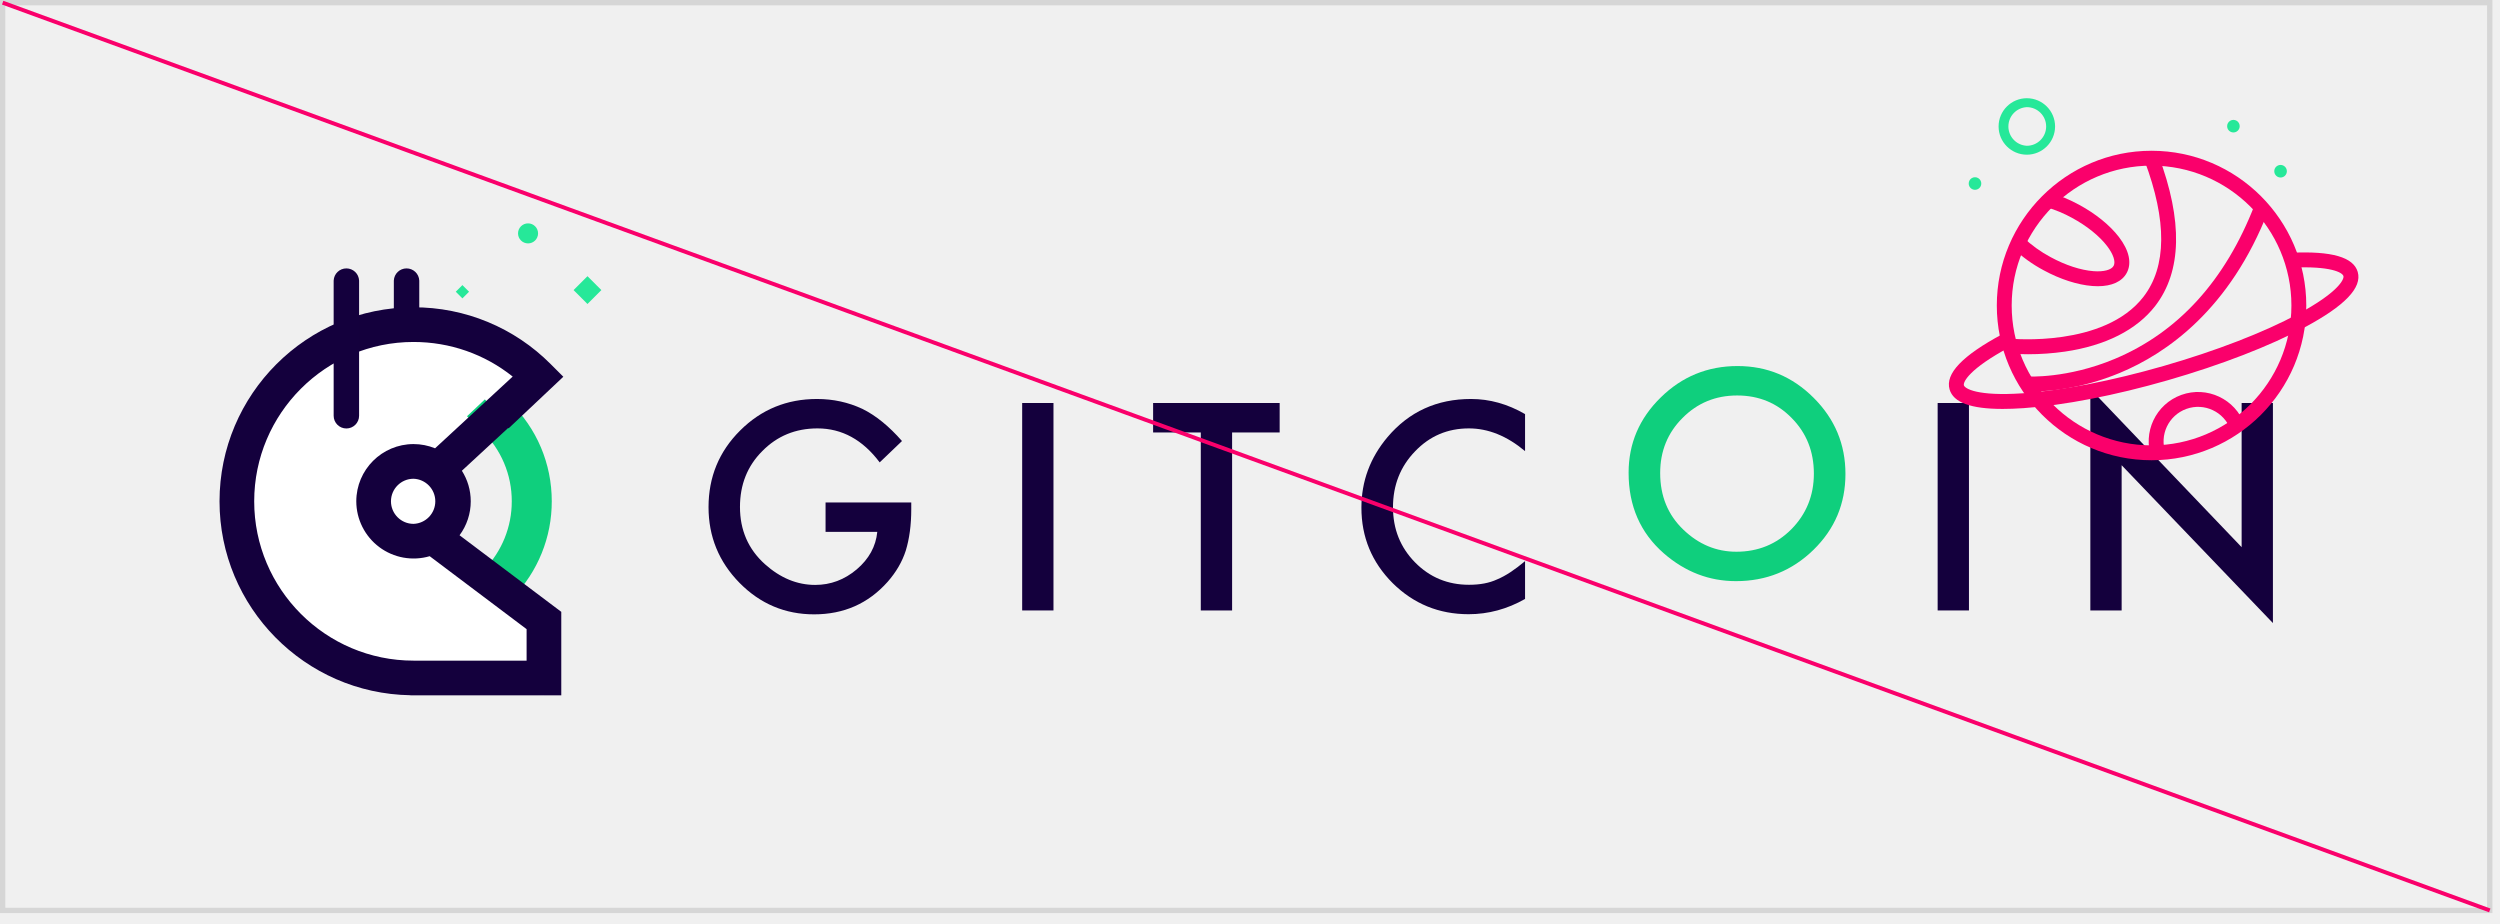
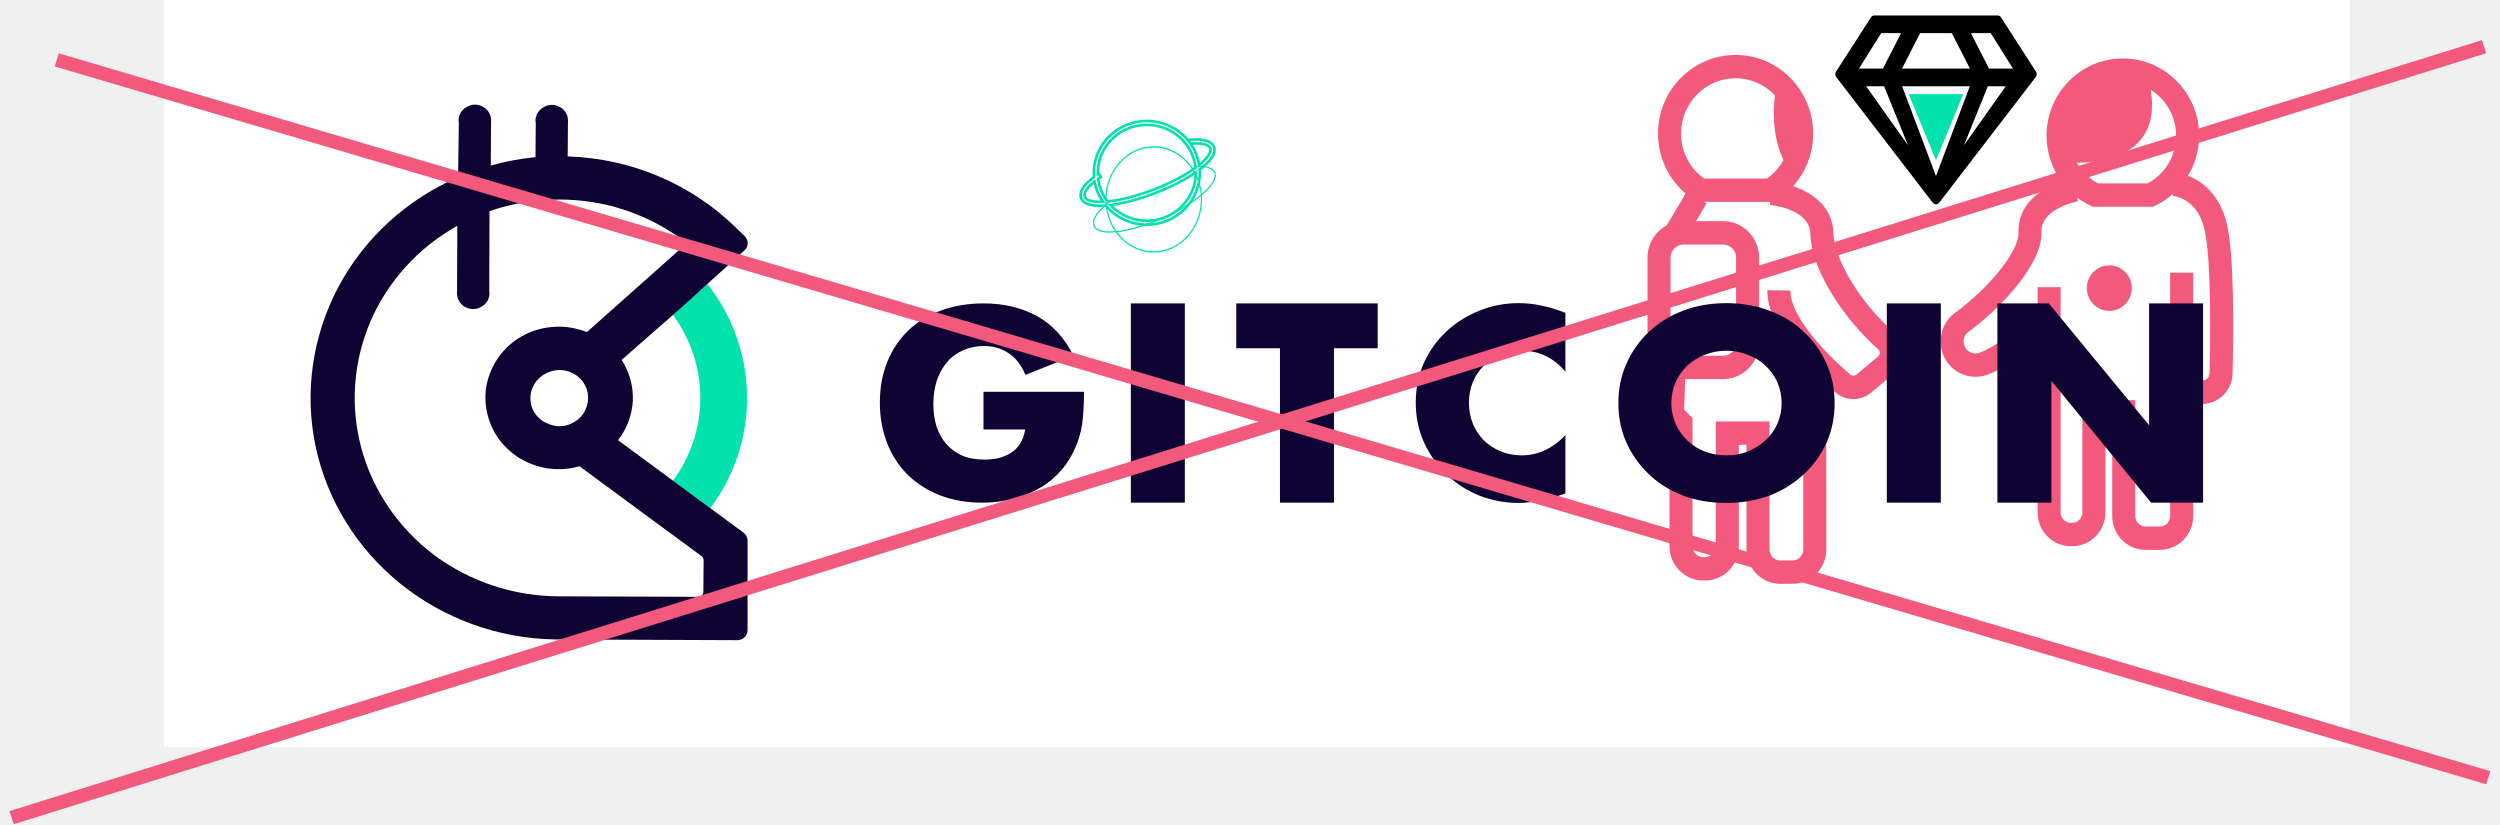
- <svg xmlns="http://www.w3.org/2000/svg" clip-rule="evenodd" fill-rule="evenodd" stroke-linejoin="round" stroke-miterlimit="1.414" viewBox="0 0 184 68">
-   <path d="m183.247 67.006v-.196h-182.855v-66.417h182.659v66.613h.196v-.196.196h.196v-67.006h-183.443v67.202h183.443v-.196z" fill="#d6d6d6" fill-rule="nonzero" />
-   <path d="m60.761 36.979h6.308v.504c0 1.147-.135 2.163-.405 3.046-.264.817-.709 1.582-1.335 2.294-1.418 1.595-3.22 2.393-5.409 2.393-2.136 0-3.965-.771-5.488-2.314-1.523-1.549-2.284-3.408-2.284-5.577 0-2.215.774-4.094 2.324-5.637 1.549-1.548 3.434-2.323 5.656-2.323 1.193 0 2.307.243 3.342.728.989.486 1.961 1.275 2.917 2.367l-1.642 1.572c-1.252-1.668-2.778-2.502-4.578-2.502-1.615 0-2.969.557-4.064 1.672-1.094 1.094-1.641 2.465-1.641 4.113 0 1.701.61 3.102 1.829 4.203 1.14 1.022 2.377 1.532 3.708 1.532 1.134 0 2.153-.381 3.056-1.144.903-.769 1.407-1.689 1.513-2.761h-3.807z" fill="#14003d" fill-rule="nonzero" />
-   <path d="m75.232 29.661h2.304v15.268h-2.304z" fill="#14003d" />
-   <path d="m90.683 31.827v13.102h-2.305v-13.102h-3.509v-2.166h9.314v2.166zm21.561-1.35v2.725c-1.332-1.115-2.709-1.672-4.133-1.672-1.569 0-2.891.564-3.966 1.692-1.081 1.12-1.621 2.491-1.621 4.113 0 1.602.54 2.953 1.621 4.054s2.407 1.651 3.975 1.651c.811 0 1.5-.131 2.067-.396.317-.131.644-.309.984-.533s.697-.494 1.073-.811v2.783c-1.318.749-2.703 1.123-4.153 1.123-2.182 0-4.045-.761-5.587-2.284-1.536-1.536-2.304-3.388-2.304-5.557 0-1.945.643-3.679 1.928-5.202 1.582-1.865 3.629-2.798 6.141-2.798 1.371 0 2.696.371 3.975 1.112" fill="#14003d" fill-rule="nonzero" />
-   <path d="m119.865 34.793c0-2.149.788-3.995 2.363-5.538 1.569-1.542 3.454-2.314 5.657-2.314 2.175 0 4.04.779 5.596 2.334 1.563 1.556 2.344 3.425 2.344 5.607 0 2.195-.785 4.057-2.354 5.587-1.575 1.536-3.478 2.303-5.705 2.303-1.972 0-3.741-.681-5.31-2.046-1.727-1.51-2.591-3.487-2.591-5.933m2.324.025c0 1.686.567 3.072 1.7 4.159 1.128 1.087 2.43 1.63 3.906 1.63 1.602 0 2.954-.553 4.055-1.66 1.1-1.119 1.651-2.483 1.651-4.09 0-1.627-.544-2.99-1.632-4.09-1.081-1.107-2.419-1.66-4.014-1.66-1.589 0-2.93.553-4.025 1.66-1.094 1.093-1.641 2.443-1.641 4.051" fill="#0fcf7d" fill-rule="nonzero" />
-   <path d="m142.611 29.661h2.304v15.268h-2.304z" fill="#14003d" />
-   <g fill-rule="nonzero">
-     <path d="m153.849 44.929v-16.306l11.135 11.649v-10.611h2.303v16.197l-11.134-11.618v10.689zm-123.927-15.969a.936.936 0 0 1 -.936-.936v-7.376a.937.937 0 0 1 1.872 0v7.376a.936.936 0 0 1 -.936.936" fill="#14003d" />
-     <path d="m31.423 28.96h-2.892a.936.936 0 1 1 0-1.872h2.892a.936.936 0 1 1 0 1.872" fill="#14003d" />
-     <path d="m36.555 30.6 3.075-2.898a12.964 12.964 0 0 0 -9.195-3.809c-7.18 0-13.002 5.822-13.002 13.003 0 7.182 5.822 13.003 13.002 13.003 2.677 0 5.032.977 7.099-.41l2.574.357-.074-4.178-7.369-5.836 1.584-7.462z" fill="#fff" />
-     <path d="m37.602 43.84-1.833-1.775a7.39 7.39 0 0 0 2.093-5.169 7.369 7.369 0 0 0 -2.253-5.327l-.956-.929 1.025-.968.874.926.835-.86a9.898 9.898 0 0 1 3.027 7.158 9.93 9.93 0 0 1 -2.812 6.944" fill="#0fcf7d" />
-     <path d="m37.602 43.84.136-.141-1.833-1.776-.136.142.141.136a7.592 7.592 0 0 0 2.148-5.305 7.568 7.568 0 0 0 -2.312-5.469l-.81-.786.734-.692.879.932.979-1.006-.141-.137-.137.141a9.701 9.701 0 0 1 2.968 7.017 9.735 9.735 0 0 1 -2.757 6.807l.141.137.136-.141-.136.141.141.136a10.126 10.126 0 0 0 2.867-7.08c0-2.772-1.097-5.368-3.086-7.299l-.141-.137-.829.854-.868-.919-1.317 1.242 1.104 1.072a7.174 7.174 0 0 1 2.193 5.187 7.196 7.196 0 0 1 -2.038 5.032l-.136.141 2.114 2.048.137-.141z" fill="#0fcf7d" />
-     <path d="m27.499 36.896a2.936 2.936 0 1 1 5.872 0 2.936 2.936 0 0 1 -5.872 0" fill="#fff" />
-     <path d="m31.82 39.485 5.334 4.014 2.879 2.169v5.506l-5.784-.278" fill="#fff" />
-     <path d="m34.647 36.896c0-.827-.24-1.598-.653-2.249l3.407-3.149.029.031 4.031-3.8-.929-.929a14.185 14.185 0 0 0 -10.097-4.183c-7.873 0-14.278 6.406-14.278 14.279 0 7.796 6.28 14.148 14.046 14.273v.006h11.107v-6.144l-7.487-5.636a4.19 4.19 0 0 0 .824-2.499m-4.212 1.66c-.914 0-1.66-.744-1.66-1.66 0-.915.746-1.66 1.66-1.66a1.661 1.661 0 0 1 0 3.32m8.323 10.067h-8.323c-6.466 0-11.726-5.261-11.726-11.727s5.26-11.727 11.726-11.727c2.685 0 5.232.897 7.299 2.547l-5.713 5.279a4.186 4.186 0 0 0 -1.586-.311 4.217 4.217 0 0 0 -4.212 4.212 4.217 4.217 0 0 0 5.403 4.04l7.132 5.369z" fill="#14003d" />
+ <svg xmlns="http://www.w3.org/2000/svg" width="182" height="60" viewBox="0 0 182 60" fill="none">
+   <g clip-path="url(#clip0)">
+     <rect width="159.116" height="54.403" transform="translate(11.9392)" fill="white" />
+     <path fill-rule="evenodd" clip-rule="evenodd" d="M128.871 14.695H124.056L124.242 14.808L123.474 16.103H125.449C126.89 16.103 128.063 17.291 128.063 18.751V24.95C128.063 26.41 126.89 27.598 125.449 27.598H122.679L122.601 29.82L123.215 30.442V39.766C123.215 40.206 123.569 40.564 124.003 40.564H124.122C124.556 40.564 124.91 40.206 124.91 39.766V30.683H128.821V40.006C128.821 40.446 129.174 40.804 129.609 40.804H130.49C130.924 40.804 131.278 40.446 131.278 40.006V26.285C129.883 24.726 128.634 22.843 128.664 21.126L130.34 21.155C130.314 22.601 131.945 24.887 134.7 27.271C134.828 27.382 135.017 27.382 135.149 27.272L136.72 25.956C136.822 25.87 136.844 25.765 136.845 25.692C136.845 25.628 136.829 25.505 136.713 25.404C134.371 23.359 131.852 19.727 131.797 17.025C131.759 15.176 128.883 14.922 128.854 14.92L128.871 14.695ZM119.939 24.95C119.939 25.938 120.476 26.801 121.269 27.256L121.015 27.247L120.9 30.498L121.539 31.145V39.766C121.539 41.142 122.645 42.262 124.003 42.262H124.122C125.48 42.262 126.585 41.142 126.585 39.766V32.38H127.145V40.006C127.145 41.382 128.25 42.502 129.609 42.502H130.49C131.848 42.502 132.953 41.382 132.953 40.006V27.974C133.184 28.187 133.406 28.383 133.612 28.562C133.99 28.889 134.457 29.053 134.924 29.053C135.382 29.053 135.841 28.895 136.217 28.58L137.788 27.264C138.248 26.879 138.515 26.312 138.521 25.709C138.527 25.099 138.267 24.519 137.807 24.118C135.456 22.065 133.511 18.867 133.472 16.99C133.432 15.057 131.945 14.027 130.54 13.553C131.47 12.516 131.997 11.162 131.997 9.72C131.997 6.566 129.464 4 126.351 4C123.237 4 120.704 6.566 120.704 9.72C120.704 11.427 121.443 13.009 122.713 14.089L121.341 16.405C120.508 16.849 119.939 17.734 119.939 18.751V24.95ZM128.644 12.998H124.058C123.003 12.242 122.38 11.033 122.38 9.72C122.38 7.502 124.161 5.697 126.351 5.697C127.476 5.697 128.494 6.174 129.217 6.939C129.101 7.878 128.978 9.859 129.839 11.643C129.553 12.172 129.148 12.637 128.644 12.998ZM122.553 17.801C122.036 17.801 121.615 18.227 121.615 18.751V24.95C121.615 25.474 122.036 25.901 122.553 25.901H125.449C125.966 25.901 126.387 25.474 126.387 24.95V18.751C126.387 18.227 125.966 17.801 125.449 17.801H122.553ZM156.738 15.049H152.348L152.179 14.968C151.842 14.807 151.526 14.614 151.233 14.393L151.279 14.652C151.252 14.657 148.561 15.174 148.621 16.869C148.708 19.325 145.405 22.641 143.303 24.154C142.995 24.375 142.873 24.788 143.005 25.157C143.085 25.381 143.247 25.557 143.46 25.655C143.678 25.754 143.923 25.76 144.148 25.67C145.354 25.189 147.251 23.839 148.337 22.414V20.906H150.013V37.309C150.013 37.727 150.349 38.068 150.762 38.068H150.849C151.261 38.068 151.597 37.727 151.597 37.309V29.128H155.447V37.573C155.447 37.991 155.782 38.332 156.195 38.332H157.239C157.651 38.332 157.987 37.991 157.987 37.573V19.849H159.663V27.719H160.28C160.594 27.719 160.847 27.471 160.855 27.153C160.915 24.742 160.998 18.895 160.488 16.697C159.945 14.36 158.204 14.269 158.186 14.268L158.192 14.116C157.81 14.454 157.379 14.743 156.908 14.968L156.738 15.049ZM159.285 12.8C159.805 11.934 160.098 10.928 160.098 9.882C160.098 6.779 157.606 4.255 154.543 4.255C151.481 4.255 148.989 6.779 148.989 9.882C148.989 11.1 149.386 12.265 150.078 13.216C148.603 13.711 146.873 14.853 146.946 16.929C146.998 18.377 144.556 21.17 142.332 22.77C141.412 23.433 141.041 24.653 141.43 25.738C141.666 26.395 142.143 26.915 142.772 27.202C143.107 27.355 143.463 27.432 143.82 27.432C144.138 27.432 144.456 27.371 144.762 27.249C145.889 26.8 147.233 25.892 148.337 24.879V37.309C148.337 38.663 149.425 39.765 150.762 39.765H150.849C152.185 39.765 153.273 38.663 153.273 37.309V30.826H153.771V37.573C153.771 38.927 154.859 40.029 156.195 40.029H157.239C158.575 40.029 159.663 38.927 159.663 37.573V29.417H160.28C161.51 29.417 162.499 28.441 162.53 27.196C162.606 24.119 162.654 18.612 162.119 16.308C161.632 14.213 160.349 13.206 159.285 12.8ZM152.734 13.351H156.353C157.616 12.674 158.422 11.332 158.422 9.882C158.422 8.468 157.681 7.227 156.573 6.534C157.357 11.293 153.145 11.842 151.19 11.846C151.551 12.474 152.081 13.002 152.734 13.351ZM155.193 20.975C155.193 21.89 154.46 22.632 153.557 22.632C152.653 22.632 151.92 21.89 151.92 20.975C151.92 20.059 152.653 19.317 153.557 19.317C154.46 19.317 155.193 20.059 155.193 20.975Z" fill="#F3587D" />
+     <path d="M71.598 28.525H78.918C78.918 29.25 78.88 29.922 78.824 30.52C78.768 31.118 78.637 31.662 78.45 32.17C78.188 32.895 77.832 33.53 77.383 34.092C76.933 34.636 76.391 35.108 75.792 35.471C75.193 35.833 74.519 36.123 73.789 36.305C73.058 36.504 72.291 36.595 71.486 36.595C70.382 36.595 69.371 36.413 68.454 36.069C67.555 35.724 66.769 35.217 66.114 34.6C65.458 33.947 64.953 33.186 64.597 32.297C64.242 31.39 64.054 30.411 64.054 29.323C64.054 28.253 64.223 27.274 64.579 26.385C64.934 25.479 65.458 24.717 66.095 24.082C66.769 23.448 67.555 22.958 68.491 22.613C69.427 22.269 70.457 22.087 71.598 22.087C73.077 22.087 74.369 22.396 75.492 23.012C76.615 23.629 77.495 24.59 78.15 25.896L74.65 27.292C74.332 26.53 73.901 26.005 73.377 25.678C72.871 25.352 72.272 25.188 71.617 25.188C71.074 25.188 70.569 25.297 70.12 25.497C69.67 25.696 69.277 25.968 68.959 26.349C68.641 26.712 68.397 27.165 68.21 27.673C68.042 28.199 67.948 28.779 67.948 29.414C67.948 29.994 68.023 30.538 68.173 31.028C68.341 31.517 68.566 31.953 68.884 32.315C69.202 32.678 69.595 32.968 70.045 33.167C70.513 33.367 71.055 33.458 71.655 33.458C72.01 33.458 72.366 33.421 72.703 33.349C73.04 33.258 73.339 33.131 73.601 32.968C73.882 32.787 74.107 32.551 74.275 32.279C74.444 32.007 74.575 31.662 74.631 31.263H71.598V28.525V28.525ZM97.113 25.352V36.595H93.182V25.352H90V22.087H100.295V25.352H97.113ZM113.961 27.056C113.1 26.041 112.051 25.533 110.797 25.533C110.236 25.533 109.73 25.624 109.243 25.823C108.775 26.023 108.382 26.295 108.027 26.621C107.69 26.947 107.409 27.346 107.222 27.818C107.034 28.289 106.941 28.779 106.941 29.323C106.941 29.867 107.034 30.375 107.222 30.846C107.428 31.318 107.69 31.717 108.027 32.061C108.382 32.406 108.794 32.678 109.262 32.859C109.73 33.059 110.236 33.149 110.778 33.149C111.958 33.149 113.025 32.66 113.961 31.68V35.924L113.586 36.051C113.025 36.25 112.501 36.377 111.995 36.468C111.508 36.559 111.022 36.613 110.535 36.613C109.562 36.613 108.607 36.432 107.708 36.087C106.81 35.724 106.024 35.217 105.331 34.564C104.657 33.911 104.096 33.131 103.684 32.243C103.272 31.336 103.066 30.357 103.066 29.305C103.066 28.253 103.272 27.274 103.665 26.403C104.077 25.515 104.62 24.753 105.312 24.119C106.005 23.466 106.81 22.976 107.708 22.613C108.607 22.251 109.562 22.069 110.554 22.069C111.115 22.069 111.677 22.124 112.22 22.251C112.781 22.36 113.362 22.541 113.961 22.777V27.056V27.056ZM121.673 29.341C121.673 29.885 121.785 30.393 121.991 30.864C122.197 31.336 122.497 31.735 122.852 32.079C123.208 32.424 123.639 32.696 124.125 32.877C124.612 33.059 125.136 33.149 125.679 33.149C126.222 33.149 126.727 33.059 127.214 32.877C127.701 32.678 128.131 32.406 128.506 32.079C128.88 31.735 129.18 31.336 129.386 30.864C129.592 30.393 129.704 29.903 129.704 29.341C129.704 28.779 129.592 28.289 129.386 27.818C129.18 27.346 128.88 26.947 128.506 26.603C128.15 26.258 127.72 26.005 127.214 25.823C126.727 25.624 126.222 25.533 125.679 25.533C125.136 25.533 124.631 25.624 124.125 25.823C123.639 26.005 123.227 26.276 122.852 26.603C122.497 26.947 122.197 27.346 121.991 27.818C121.785 28.289 121.673 28.797 121.673 29.341ZM117.817 29.341C117.817 28.326 118.004 27.364 118.397 26.494C118.79 25.605 119.333 24.826 120.026 24.173C120.718 23.52 121.542 22.994 122.497 22.631C123.47 22.251 124.537 22.069 125.679 22.069C126.821 22.069 127.888 22.251 128.843 22.631C129.816 22.994 130.64 23.502 131.332 24.173C132.044 24.826 132.587 25.605 132.98 26.494C133.373 27.364 133.56 28.326 133.56 29.341C133.56 30.357 133.373 31.318 132.98 32.206C132.587 33.077 132.044 33.857 131.332 34.509C130.64 35.162 129.816 35.688 128.843 36.069C127.869 36.432 126.821 36.613 125.679 36.613C124.519 36.613 123.452 36.432 122.497 36.069C121.542 35.688 120.718 35.18 120.026 34.509C119.333 33.857 118.79 33.077 118.397 32.206C118.004 31.318 117.817 30.375 117.817 29.341ZM141.291 22.087V36.595H137.36V22.087H141.291V22.087ZM86.256 22.087V36.595H82.325V22.087H86.256V22.087ZM145.41 36.595V22.087H149.153L156.454 30.955V22.087H160.385V36.595H156.604L149.341 27.727V36.595H145.41Z" fill="#0E0333" />
+     <path fill-rule="evenodd" clip-rule="evenodd" d="M48.992 22.928C50.294 24.697 51 26.843 50.982 29.009C50.982 31.137 50.275 33.266 48.992 34.998L51.707 37.001C53.437 34.692 54.386 31.877 54.386 29.026C54.404 26.014 53.381 23.055 51.503 20.673L49.945 22.033L48.992 22.928Z" fill="#02E2AC" />
+     <path fill-rule="evenodd" clip-rule="evenodd" d="M54.125 38.775L44.992 32.045C45.643 31.215 46.015 30.205 46.071 29.159C46.108 28.112 45.829 27.084 45.252 26.2L49.624 22.375L54.2 18.225C54.498 17.954 54.516 17.485 54.218 17.197L53.586 16.583C50.331 13.39 45.941 11.532 41.328 11.387L41.346 8.952C41.365 8.789 41.346 8.627 41.309 8.464C41.253 8.302 41.179 8.158 41.067 8.031C40.956 7.905 40.825 7.815 40.658 7.743C40.509 7.671 40.342 7.635 40.174 7.635C40.007 7.635 39.84 7.671 39.691 7.743C39.542 7.815 39.393 7.905 39.282 8.031C39.17 8.158 39.077 8.302 39.04 8.446C38.984 8.609 38.965 8.771 39.002 8.934L38.984 11.441C37.886 11.55 36.789 11.748 35.729 12.055L35.747 8.934C35.766 8.771 35.747 8.609 35.71 8.446C35.654 8.284 35.58 8.14 35.468 8.013C35.357 7.887 35.226 7.797 35.059 7.725C34.91 7.653 34.743 7.616 34.575 7.616C34.408 7.616 34.24 7.653 34.092 7.725C33.943 7.797 33.794 7.887 33.682 8.013C33.571 8.14 33.478 8.284 33.441 8.428C33.385 8.591 33.366 8.753 33.403 8.915L33.348 12.903C29.59 14.527 26.502 17.359 24.623 20.913C22.745 24.468 22.149 28.545 22.968 32.46C23.786 36.375 25.963 39.912 29.125 42.474C32.287 45.035 36.268 46.479 40.379 46.551L53.679 46.605C54.088 46.605 54.423 46.28 54.423 45.883V39.37C54.423 39.136 54.312 38.919 54.125 38.775ZM40.639 43.412C37.365 43.394 34.185 42.329 31.599 40.399C29.014 38.45 27.153 35.726 26.316 32.659C25.479 29.592 25.721 26.326 26.967 23.403C28.232 20.48 30.446 18.027 33.292 16.439L33.273 21.184C33.255 21.346 33.273 21.509 33.31 21.671C33.366 21.834 33.441 21.978 33.552 22.104C33.664 22.23 33.794 22.321 33.961 22.393C34.11 22.465 34.278 22.501 34.445 22.501C34.612 22.501 34.78 22.465 34.929 22.393C35.078 22.321 35.226 22.23 35.338 22.104C35.45 21.978 35.543 21.834 35.58 21.689C35.636 21.527 35.654 21.364 35.617 21.202L35.636 15.374C37.273 14.797 39.002 14.527 40.751 14.527C43.969 14.527 47.094 15.555 49.642 17.431C49.828 17.576 49.847 17.828 49.68 17.991L42.723 24.179C42.09 23.926 41.402 23.782 40.714 23.782C39.951 23.782 39.188 23.926 38.482 24.233C37.775 24.54 37.161 24.991 36.659 25.55C36.156 26.11 35.784 26.777 35.561 27.481C35.338 28.202 35.282 28.942 35.394 29.682C35.505 30.422 35.766 31.125 36.175 31.757C36.584 32.388 37.142 32.911 37.775 33.326C38.426 33.723 39.151 33.994 39.914 34.102C40.677 34.21 41.458 34.156 42.183 33.94L51.075 40.489C51.168 40.561 51.224 40.669 51.224 40.778L51.205 43.087C51.205 43.285 51.038 43.448 50.833 43.448L40.639 43.412ZM42.816 28.978C42.816 29.375 42.685 29.772 42.462 30.115C42.221 30.458 41.904 30.71 41.514 30.872C41.123 31.035 40.695 31.071 40.304 30.981C39.914 30.891 39.523 30.71 39.226 30.422C38.928 30.133 38.723 29.772 38.649 29.375C38.575 28.978 38.612 28.563 38.779 28.202C38.947 27.823 39.207 27.517 39.56 27.282C39.914 27.066 40.323 26.939 40.732 26.939C41.29 26.939 41.83 27.156 42.221 27.553C42.593 27.914 42.816 28.419 42.816 28.978Z" fill="#0E0333" />
+     <path d="M145.421 1.125H136.458C136.356 1.125 136.259 1.179 136.203 1.27L133.657 5.223C133.583 5.341 133.59 5.497 133.674 5.604L140.702 14.756C140.825 14.915 141.054 14.915 141.176 14.756L148.204 5.604C148.288 5.494 148.296 5.341 148.222 5.223L145.678 1.27C145.62 1.179 145.525 1.125 145.421 1.125ZM144.929 2.414L146.541 4.992H144.8L143.483 2.414H144.929V2.414ZM139.783 2.414H142.093L143.409 4.992H138.469L139.783 2.414ZM136.949 2.414H138.395L137.079 4.992H135.337L136.949 2.414ZM135.854 6.281H137.163L138.902 10.578L135.854 6.281V6.281ZM138.474 6.281H143.404L140.939 12.815L138.474 6.281V6.281ZM142.976 10.578L144.713 6.281H146.022L142.976 10.578Z" fill="black" />
+     <path d="M140.939 11.667L138.955 6.854L142.924 6.854L140.939 11.667Z" fill="#02E2AC" />
+     <path d="M84.536 13.751L83.861 13.555C83.783 13.531 83.706 13.574 83.676 13.655L83.555 13.957C83.534 14.01 83.538 14.067 83.564 14.115C83.59 14.163 83.633 14.196 83.684 14.201C83.839 14.22 83.951 14.373 83.938 14.546L83.869 15.484L84.536 13.751Z" fill="#E5FFF9" />
+     <path fill-rule="evenodd" clip-rule="evenodd" d="M81.23 16.918C81.875 17.812 82.872 18.387 83.989 18.387C85.929 18.387 87.509 16.65 87.509 14.516C87.509 14.415 87.506 14.315 87.499 14.215C87.513 14.204 87.526 14.192 87.539 14.181C88.291 13.538 88.624 12.965 88.481 12.565C88.344 12.181 87.829 12.011 86.991 12.076L86.997 12.175C87.79 12.112 88.276 12.26 88.398 12.601C88.526 12.951 88.193 13.497 87.489 14.102C87.301 12.162 85.802 10.645 83.989 10.645C82.048 10.645 80.468 12.382 80.468 14.516C80.468 14.642 80.474 14.765 80.484 14.887C79.737 15.509 79.45 16.02 79.604 16.449C79.72 16.77 80.137 16.94 80.796 16.94C80.929 16.94 81.074 16.933 81.23 16.918ZM81.271 16.818C81.278 16.817 81.284 16.817 81.291 16.816C82.215 16.721 83.366 16.383 84.537 15.872C85.667 15.379 86.68 14.779 87.406 14.173C87.248 12.255 85.776 10.744 83.989 10.744C82.096 10.744 80.558 12.435 80.558 14.516C80.558 14.618 80.561 14.719 80.568 14.819C80.606 14.789 80.644 14.758 80.683 14.728L80.734 14.81C80.68 14.851 80.628 14.893 80.578 14.933C80.649 15.638 80.897 16.284 81.271 16.818ZM81.335 16.907C82.259 16.803 83.406 16.468 84.567 15.96C85.682 15.474 86.685 14.883 87.414 14.286C87.418 14.362 87.42 14.439 87.42 14.516C87.42 16.594 85.882 18.289 83.989 18.289C82.92 18.289 81.965 17.75 81.335 16.907ZM80.496 15.002C80.573 15.68 80.811 16.304 81.166 16.827C80.343 16.894 79.806 16.747 79.687 16.413C79.553 16.038 79.816 15.574 80.496 15.002Z" fill="#02E2AC" />
+     <path fill-rule="evenodd" clip-rule="evenodd" d="M80.704 14.757C80.703 14.757 80.702 14.757 80.702 14.757C80.691 14.758 80.68 14.759 80.67 14.76C80.662 14.761 80.654 14.762 80.646 14.762C80.633 14.764 80.62 14.765 80.607 14.766L80.586 14.768C80.574 14.752 80.561 14.736 80.549 14.72C80.542 14.71 80.534 14.701 80.527 14.691C80.522 14.685 80.518 14.679 80.514 14.673C80.513 14.673 80.513 14.672 80.513 14.672C80.496 14.649 80.478 14.624 80.462 14.6C80.458 14.595 80.455 14.591 80.451 14.586C80.147 14.146 79.94 13.637 79.861 13.088C79.861 13.088 79.86 13.088 79.86 13.087C79.86 13.087 79.86 13.087 79.86 13.087C79.858 13.068 79.855 13.049 79.853 13.03C79.85 13.012 79.848 12.995 79.846 12.977C79.861 12.966 79.876 12.955 79.891 12.944C79.905 12.935 79.918 12.925 79.932 12.915C79.933 12.915 79.935 12.914 79.936 12.913C79.937 12.912 79.937 12.912 79.938 12.912C79.96 12.896 79.983 12.88 80.006 12.864C80.008 12.863 80.01 12.861 80.012 12.86L79.958 12.782C79.948 12.789 79.938 12.795 79.929 12.802C79.927 12.803 79.924 12.805 79.922 12.806C79.893 12.827 79.864 12.848 79.836 12.868C79.836 12.867 79.835 12.867 79.835 12.866C79.832 12.829 79.83 12.791 79.828 12.753C79.828 12.752 79.828 12.75 79.828 12.749C79.826 12.713 79.825 12.676 79.825 12.64C79.824 12.62 79.824 12.601 79.824 12.581C79.824 10.603 81.467 8.996 83.488 8.996C85.319 8.996 86.84 10.317 87.11 12.034C87.11 12.034 87.11 12.035 87.11 12.036C87.115 12.07 87.12 12.104 87.124 12.138C87.125 12.138 87.125 12.138 87.125 12.139C87.125 12.142 87.126 12.145 87.126 12.149C87.128 12.165 87.13 12.181 87.132 12.197C87.134 12.216 87.136 12.235 87.137 12.254C87.122 12.266 87.107 12.277 87.091 12.288C87.082 12.295 87.073 12.301 87.064 12.308C87.058 12.312 87.053 12.316 87.047 12.321C87.046 12.321 87.046 12.322 87.045 12.322C87.022 12.339 86.998 12.356 86.974 12.372C86.967 12.377 86.96 12.382 86.954 12.387C86.195 12.918 85.188 13.436 84.074 13.869C84.074 13.869 84.073 13.869 84.073 13.869C84.073 13.869 84.073 13.869 84.073 13.869C82.909 14.321 81.764 14.63 80.816 14.744C80.804 14.745 80.792 14.747 80.78 14.748C80.755 14.751 80.729 14.754 80.704 14.757ZM80.622 14.958C80.615 14.95 80.608 14.942 80.601 14.934C80.595 14.927 80.589 14.919 80.583 14.912C80.569 14.896 80.555 14.88 80.542 14.863C80.521 14.865 80.501 14.866 80.481 14.868C80.472 14.868 80.464 14.869 80.456 14.87C80.445 14.87 80.434 14.871 80.423 14.872C80.422 14.872 80.421 14.872 80.42 14.872C80.394 14.874 80.368 14.876 80.342 14.877C80.331 14.878 80.32 14.878 80.309 14.879C80.229 14.883 80.152 14.884 80.079 14.884C79.376 14.884 78.931 14.723 78.806 14.418C78.806 14.418 78.806 14.418 78.806 14.418C78.806 14.418 78.805 14.418 78.805 14.417C78.654 14.041 78.902 13.6 79.567 13.071C79.569 13.069 79.571 13.067 79.573 13.065C79.599 13.045 79.626 13.024 79.653 13.004C79.653 13.003 79.654 13.003 79.655 13.002C79.657 13.001 79.659 12.999 79.66 12.998C79.674 12.987 79.687 12.977 79.701 12.967C79.716 12.956 79.731 12.945 79.746 12.934C79.744 12.914 79.742 12.895 79.74 12.876C79.739 12.86 79.738 12.844 79.737 12.827C79.737 12.825 79.736 12.822 79.736 12.819C79.736 12.818 79.736 12.818 79.736 12.817C79.734 12.786 79.733 12.755 79.731 12.724C79.731 12.718 79.731 12.712 79.731 12.706C79.729 12.665 79.728 12.623 79.728 12.581C79.728 10.553 81.416 8.902 83.488 8.902C84.725 8.902 85.824 9.49 86.509 10.394C86.549 10.446 86.587 10.499 86.624 10.554C86.908 10.973 87.107 11.452 87.195 11.967C87.201 12.001 87.207 12.036 87.212 12.071C87.212 12.072 87.212 12.073 87.212 12.075C87.218 12.112 87.222 12.149 87.227 12.187C87.257 12.164 87.287 12.14 87.317 12.117C87.319 12.115 87.321 12.113 87.324 12.111C87.351 12.09 87.377 12.068 87.404 12.047C88.032 11.529 88.321 11.067 88.197 10.761C88.197 10.761 88.197 10.761 88.197 10.761C88.197 10.761 88.197 10.761 88.197 10.76C88.068 10.44 87.559 10.299 86.728 10.354C86.726 10.354 86.723 10.354 86.72 10.354C86.713 10.355 86.707 10.355 86.701 10.355C86.701 10.355 86.701 10.355 86.7 10.355L86.694 10.262C86.702 10.261 86.71 10.261 86.719 10.26C86.776 10.257 86.832 10.254 86.887 10.252C87.667 10.225 88.148 10.388 88.285 10.724C88.285 10.725 88.285 10.725 88.285 10.725C88.285 10.725 88.286 10.726 88.286 10.726C88.43 11.084 88.122 11.587 87.417 12.154C87.412 12.159 87.406 12.164 87.4 12.168C87.377 12.186 87.354 12.204 87.331 12.223C87.33 12.223 87.329 12.224 87.329 12.224C87.322 12.229 87.316 12.234 87.31 12.239C87.301 12.246 87.292 12.253 87.282 12.26C87.282 12.26 87.281 12.261 87.28 12.262C87.266 12.273 87.251 12.284 87.237 12.294C87.238 12.315 87.24 12.335 87.241 12.356C87.242 12.369 87.243 12.382 87.243 12.396C87.243 12.402 87.244 12.409 87.244 12.415C87.244 12.415 87.244 12.416 87.244 12.416C87.245 12.444 87.246 12.472 87.247 12.5C87.247 12.508 87.247 12.517 87.248 12.526C87.248 12.544 87.248 12.562 87.248 12.581C87.248 14.608 85.561 16.259 83.488 16.259C82.382 16.259 81.385 15.789 80.696 15.042C80.688 15.032 80.679 15.023 80.671 15.014C80.655 14.996 80.639 14.977 80.623 14.959C80.622 14.959 80.622 14.958 80.622 14.958ZM80.457 15.062C80.324 15.072 80.198 15.077 80.079 15.077C79.715 15.077 79.402 15.035 79.158 14.946C78.914 14.856 78.716 14.71 78.626 14.489L78.626 14.489C78.514 14.21 78.574 13.922 78.751 13.641C78.913 13.386 79.182 13.121 79.544 12.844C79.538 12.757 79.535 12.669 79.535 12.581C79.535 10.444 81.312 8.71 83.488 8.71C84.695 8.71 85.779 9.243 86.505 10.082L86.681 10.07C87.139 10.038 87.526 10.062 87.825 10.149C88.124 10.237 88.362 10.397 88.465 10.655C88.576 10.93 88.488 11.23 88.303 11.513C88.122 11.789 87.826 12.083 87.436 12.385C87.439 12.45 87.441 12.515 87.441 12.581C87.441 14.718 85.664 16.452 83.488 16.452C82.273 16.452 81.183 15.911 80.457 15.062ZM87.366 11.827C87.6 11.625 87.773 11.439 87.885 11.275C88.04 11.048 88.049 10.908 88.018 10.833L88.017 10.832C87.984 10.75 87.891 10.661 87.666 10.6C87.469 10.546 87.195 10.524 86.846 10.54C87.093 10.928 87.272 11.363 87.366 11.827ZM80.74 14.951C80.764 14.977 80.788 15.003 80.813 15.029C81.482 15.728 82.433 16.166 83.488 16.166C85.505 16.166 87.145 14.563 87.152 12.594C87.152 12.59 87.152 12.585 87.152 12.581C87.152 12.55 87.152 12.518 87.151 12.487C87.151 12.486 87.151 12.485 87.151 12.483C87.15 12.443 87.148 12.402 87.146 12.362C87.117 12.383 87.088 12.404 87.058 12.425C87.056 12.426 87.054 12.428 87.051 12.43C87.021 12.451 86.99 12.473 86.958 12.495C86.2 13.016 85.204 13.527 84.107 13.953C84.106 13.953 84.106 13.953 84.106 13.953C82.961 14.398 81.83 14.704 80.887 14.826C80.849 14.831 80.812 14.835 80.774 14.839C80.771 14.84 80.768 14.84 80.766 14.841C80.728 14.845 80.691 14.849 80.655 14.852C80.681 14.884 80.709 14.916 80.737 14.947C80.738 14.948 80.739 14.949 80.74 14.951ZM86.956 12.729C86.876 14.526 85.355 15.973 83.488 15.973C82.54 15.973 81.68 15.601 81.053 14.997C81.986 14.862 83.078 14.559 84.176 14.132C85.231 13.723 86.198 13.234 86.956 12.729ZM79.758 13.042C79.727 13.065 79.698 13.088 79.668 13.11C79.666 13.112 79.664 13.114 79.662 13.115C79.635 13.136 79.608 13.158 79.582 13.178C78.988 13.66 78.764 14.055 78.894 14.381C78.894 14.382 78.894 14.382 78.894 14.382C78.894 14.382 78.894 14.383 78.894 14.383C79.002 14.65 79.424 14.791 80.079 14.792C80.132 14.792 80.187 14.791 80.243 14.789C80.277 14.788 80.311 14.787 80.346 14.785C80.35 14.785 80.353 14.784 80.356 14.784C80.395 14.782 80.434 14.78 80.474 14.777C80.451 14.746 80.428 14.715 80.406 14.684C80.405 14.683 80.404 14.682 80.403 14.681C80.382 14.651 80.362 14.622 80.342 14.592C80.075 14.194 79.885 13.743 79.792 13.258C79.786 13.223 79.78 13.188 79.774 13.153C79.774 13.152 79.774 13.151 79.773 13.15C79.768 13.114 79.763 13.078 79.758 13.042ZM79.623 13.395C79.718 13.827 79.887 14.233 80.117 14.599C79.846 14.601 79.622 14.579 79.449 14.536C79.2 14.474 79.103 14.383 79.074 14.312L79.074 14.311C79.033 14.21 79.04 14.077 79.163 13.886C79.255 13.742 79.406 13.579 79.623 13.395ZM86.933 12.165C86.723 10.494 85.261 9.188 83.488 9.188C81.588 9.188 80.045 10.685 80.018 12.53L80.281 12.909L80.122 13.018C80.098 13.034 80.075 13.05 80.053 13.066C80.134 13.62 80.353 14.132 80.675 14.566C81.624 14.468 82.8 14.157 84.004 13.69C85.153 13.243 86.183 12.706 86.933 12.165Z" fill="#02E2AC" />
  </g>
-   <path d="m42.215 21.351 1.023-1.023 1.023 1.023-1.023 1.023zm-8.182.61-.489-.489.489-.49.49.49z" fill="#26e899" />
-   <path d="m39.602 17.178a.737.737 0 1 0 -1.475-.001.737.737 0 0 0 1.475.001" fill="#26e899" fill-rule="nonzero" />
-   <path d="m25.493 31.536a.936.936 0 0 1 -.936-.936v-9.952a.937.937 0 0 1 1.872 0v9.952c0 .517-.42.936-.936.936" fill="#14003d" fill-rule="nonzero" />
-   <path d="m.146.335 183.05 66.81.101-.277-183.05-66.809m158.107 33.815c-6.28 0-11.389-5.109-11.389-11.389s5.109-11.389 11.389-11.389 11.389 5.109 11.389 11.389-5.109 11.389-11.389 11.389m0-21.683c-5.676 0-10.294 4.618-10.294 10.294s4.618 10.294 10.294 10.294 10.294-4.618 10.294-10.294-4.618-10.294-10.294-10.294" fill="#fa006b" fill-rule="nonzero" />
-   <path d="m149.176 11.386a2.082 2.082 0 0 1 -2.08-2.079c0-1.146.934-2.078 2.079-2.078 1.146 0 2.079.932 2.079 2.078a2.082 2.082 0 0 1 -2.079 2.079m0-3.5a1.423 1.423 0 0 0 0 2.843c.784 0 1.422-.637 1.422-1.422 0-.783-.638-1.421-1.422-1.421m15.667 1.421a.463.463 0 1 0 -.925 0 .463.463 0 0 0 .925 0m3.471 3.295a.463.463 0 1 0 -.927 0 .463.463 0 0 0 .927 0m-22.491.926a.463.463 0 1 0 -.925 0 .463.463 0 0 0 .925 0" fill="#26e899" fill-rule="nonzero" />
-   <path d="m154.397 21.066c-.13 0-.264-.005-.402-.016-1.09-.085-2.363-.496-3.585-1.159a10.426 10.426 0 0 1 -2.251-1.62l.761-.788a9.317 9.317 0 0 0 2.012 1.445c1.09.591 2.208.957 3.148 1.03.752.059 1.32-.092 1.483-.392s-.022-.858-.481-1.457c-.574-.747-1.491-1.484-2.581-2.075a9.586 9.586 0 0 0 -1.871-.782l.309-1.052c.692.203 1.393.496 2.084.871 1.222.662 2.262 1.505 2.928 2.371.759.99.964 1.93.575 2.646-.345.637-1.094.978-2.129.978" fill="#fa006b" fill-rule="nonzero" />
-   <path d="m149.265 26.072a14.24 14.24 0 0 1 -1.392-.058l.113-1.089c.069.007 6.886.66 9.773-3.081 1.713-2.218 1.741-5.586.083-10.009l1.026-.384c1.8 4.803 1.718 8.527-.244 11.066-1.362 1.762-3.662 2.925-6.652 3.362a19.027 19.027 0 0 1 -2.707.193" fill="#fa006b" fill-rule="nonzero" />
-   <path d="m149.572 28.813c-.256 0-.407-.01-.434-.012l.074-1.092c.029.001 2.94.173 6.438-1.296 4.679-1.965 8.141-5.778 10.292-11.333l1.021.395c-2.827 7.306-7.51 10.542-10.94 11.969-2.956 1.231-5.472 1.369-6.451 1.369" fill="#fa006b" fill-rule="nonzero" />
-   <path d="m147.393 30.097c-2.345 0-3.627-.474-3.904-1.437-.332-1.155.936-2.484 3.878-4.062l.517.966c-2.946 1.58-3.411 2.552-3.342 2.794.07.24.98.817 4.316.589 2.87-.196 6.562-.912 10.398-2.016 3.835-1.104 7.343-2.46 9.877-3.82 2.947-1.58 3.412-2.553 3.343-2.794-.078-.271-.97-.749-3.784-.62l-.051-1.094c2.976-.138 4.575.324 4.888 1.411.332 1.156-.936 2.485-3.878 4.062-2.601 1.396-6.185 2.783-10.092 3.908-3.908 1.125-7.681 1.855-10.626 2.056-.556.038-1.07.057-1.54.057m10.965 3.621a3.64 3.64 0 0 1 2.188-4.653 3.639 3.639 0 0 1 4.653 2.188l-1.03.371a2.544 2.544 0 0 0 -3.252-1.529 2.543 2.543 0 0 0 -1.528 3.252z" fill="#fa006b" fill-rule="nonzero" />
+   <line y1="-0.5" x2="188.548" y2="-0.5" transform="matrix(0.954663 -0.29769 0.312773 0.949828 1 60)" stroke="#F3587D" />
+   <line y1="-0.5" x2="184.569" y2="-0.5" transform="matrix(0.95908 0.283135 -0.297624 0.954683 3.9834 4.83862)" stroke="#F3587D" />
+   <defs>
+     <clipPath id="clip0">
+       <rect width="159.116" height="54.403" fill="white" transform="translate(11.9392)" />
+     </clipPath>
+   </defs>
</svg>
